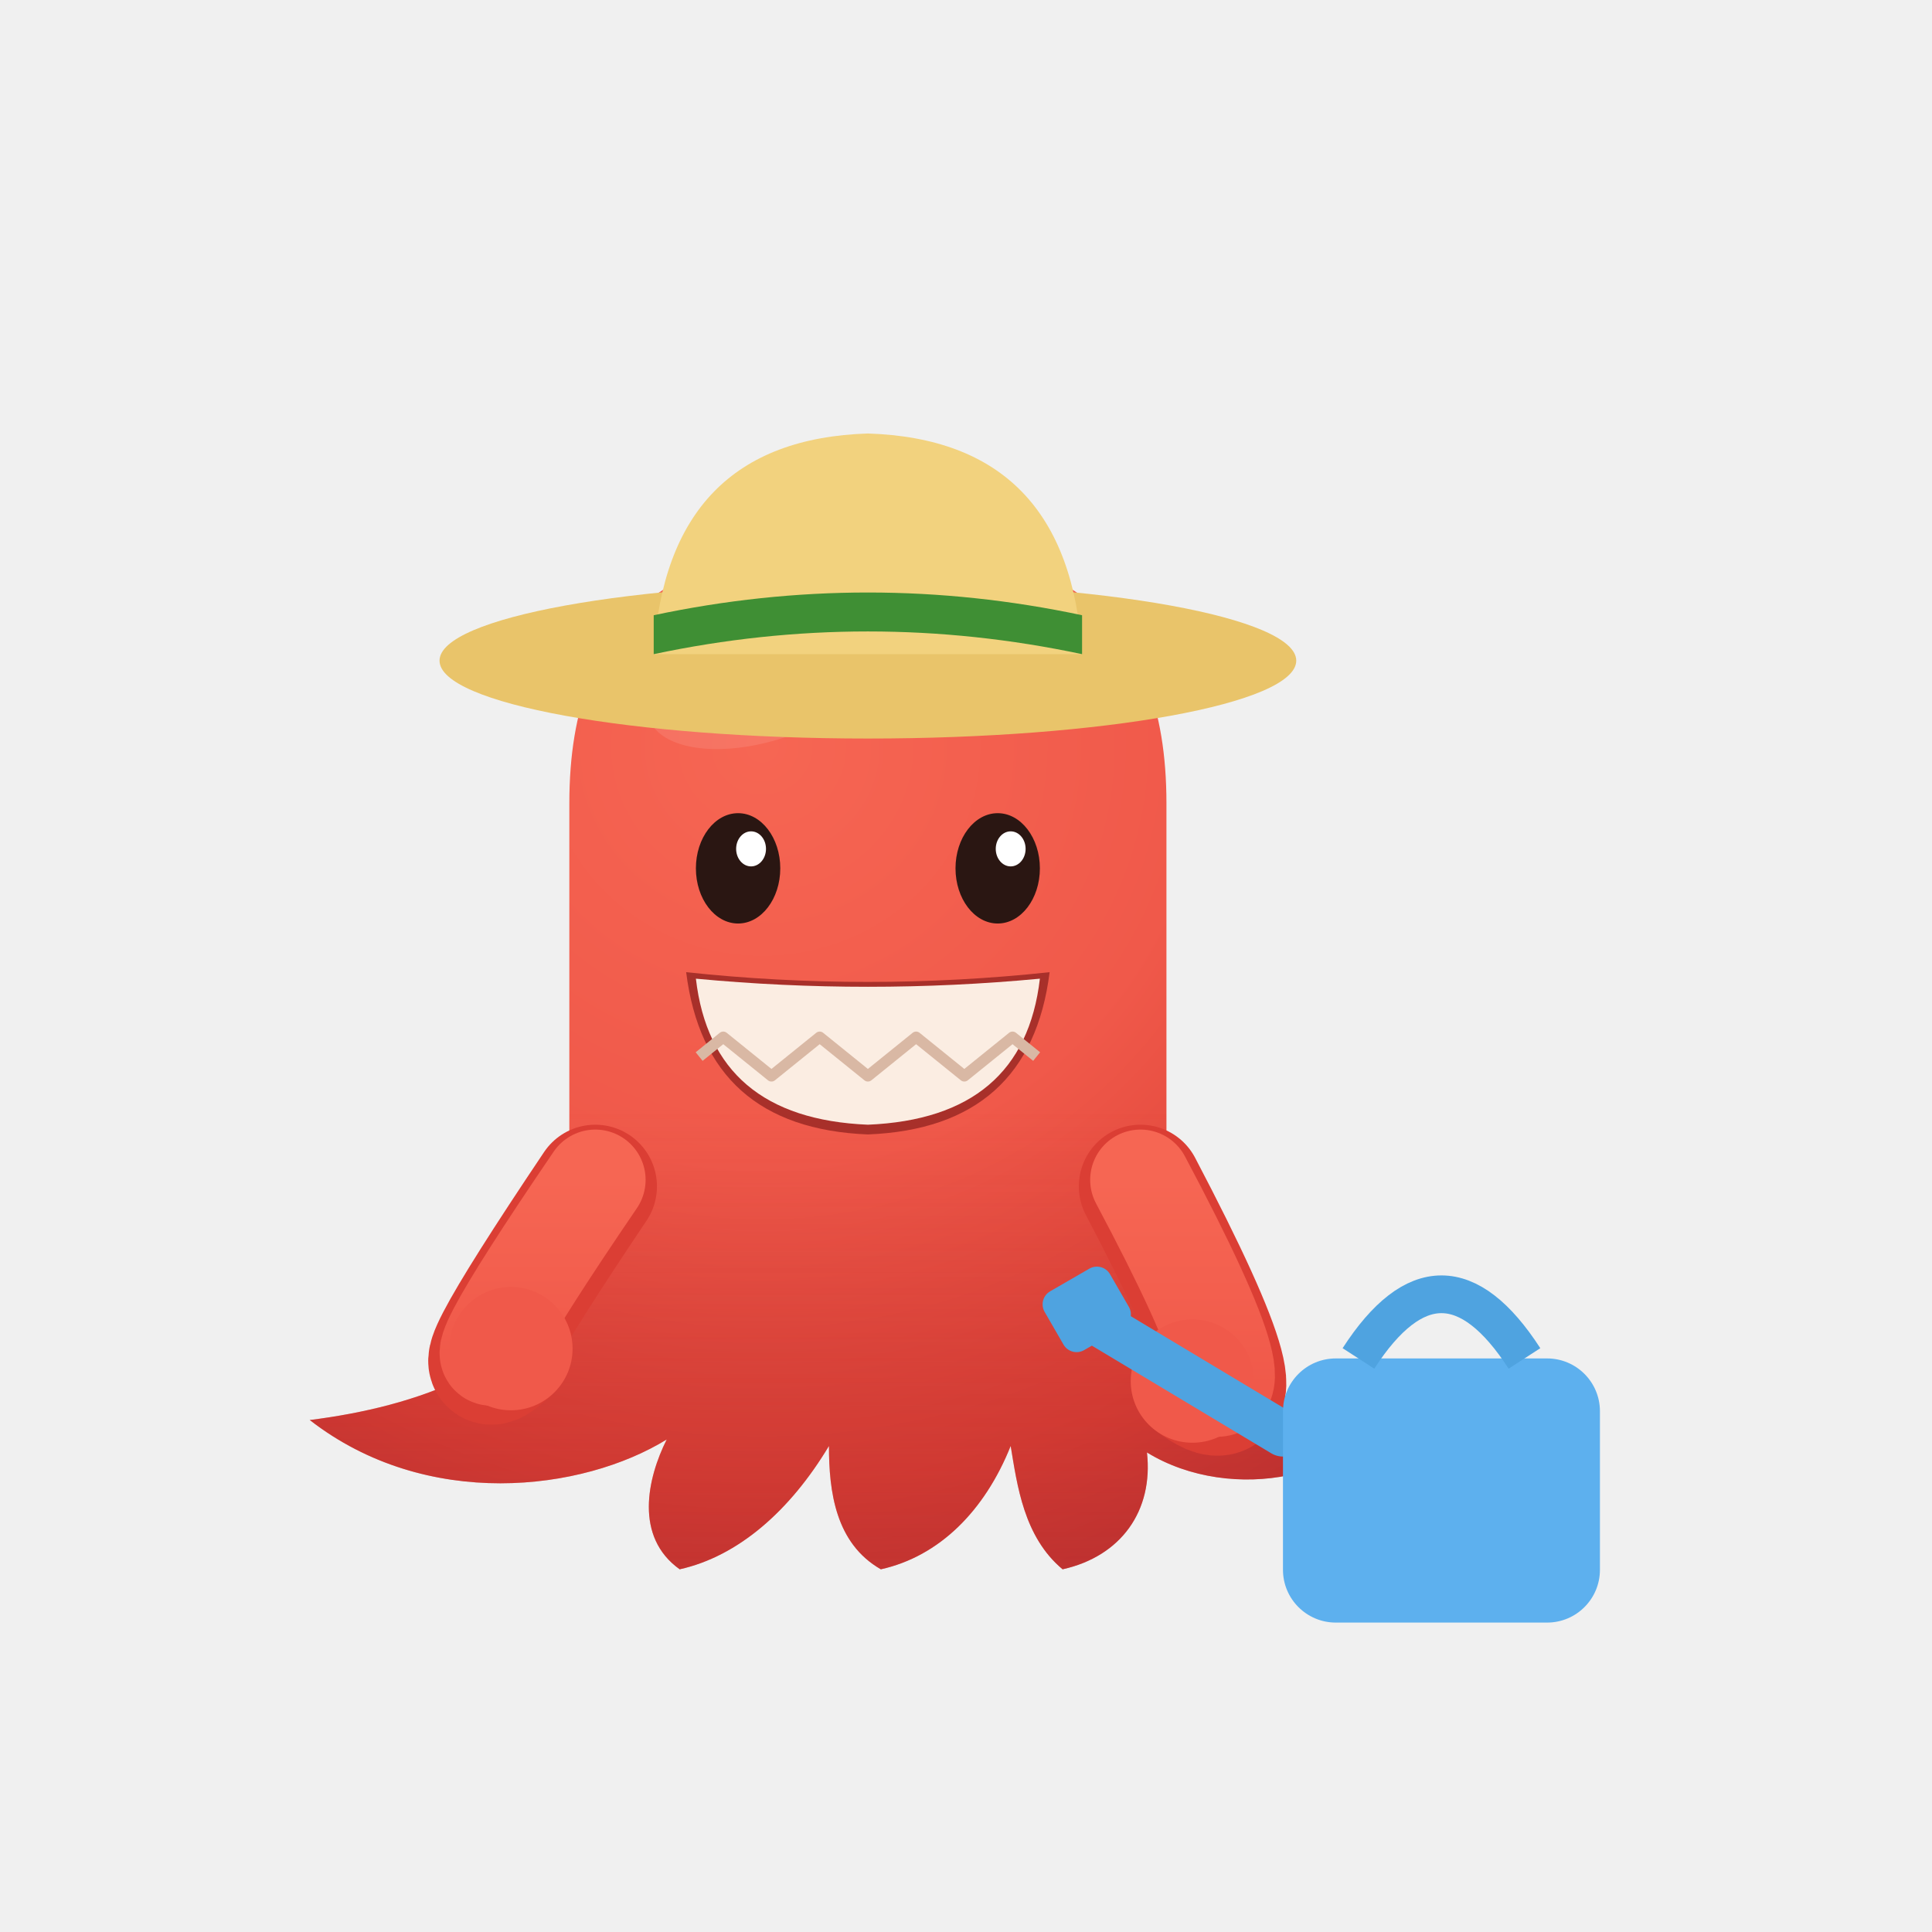
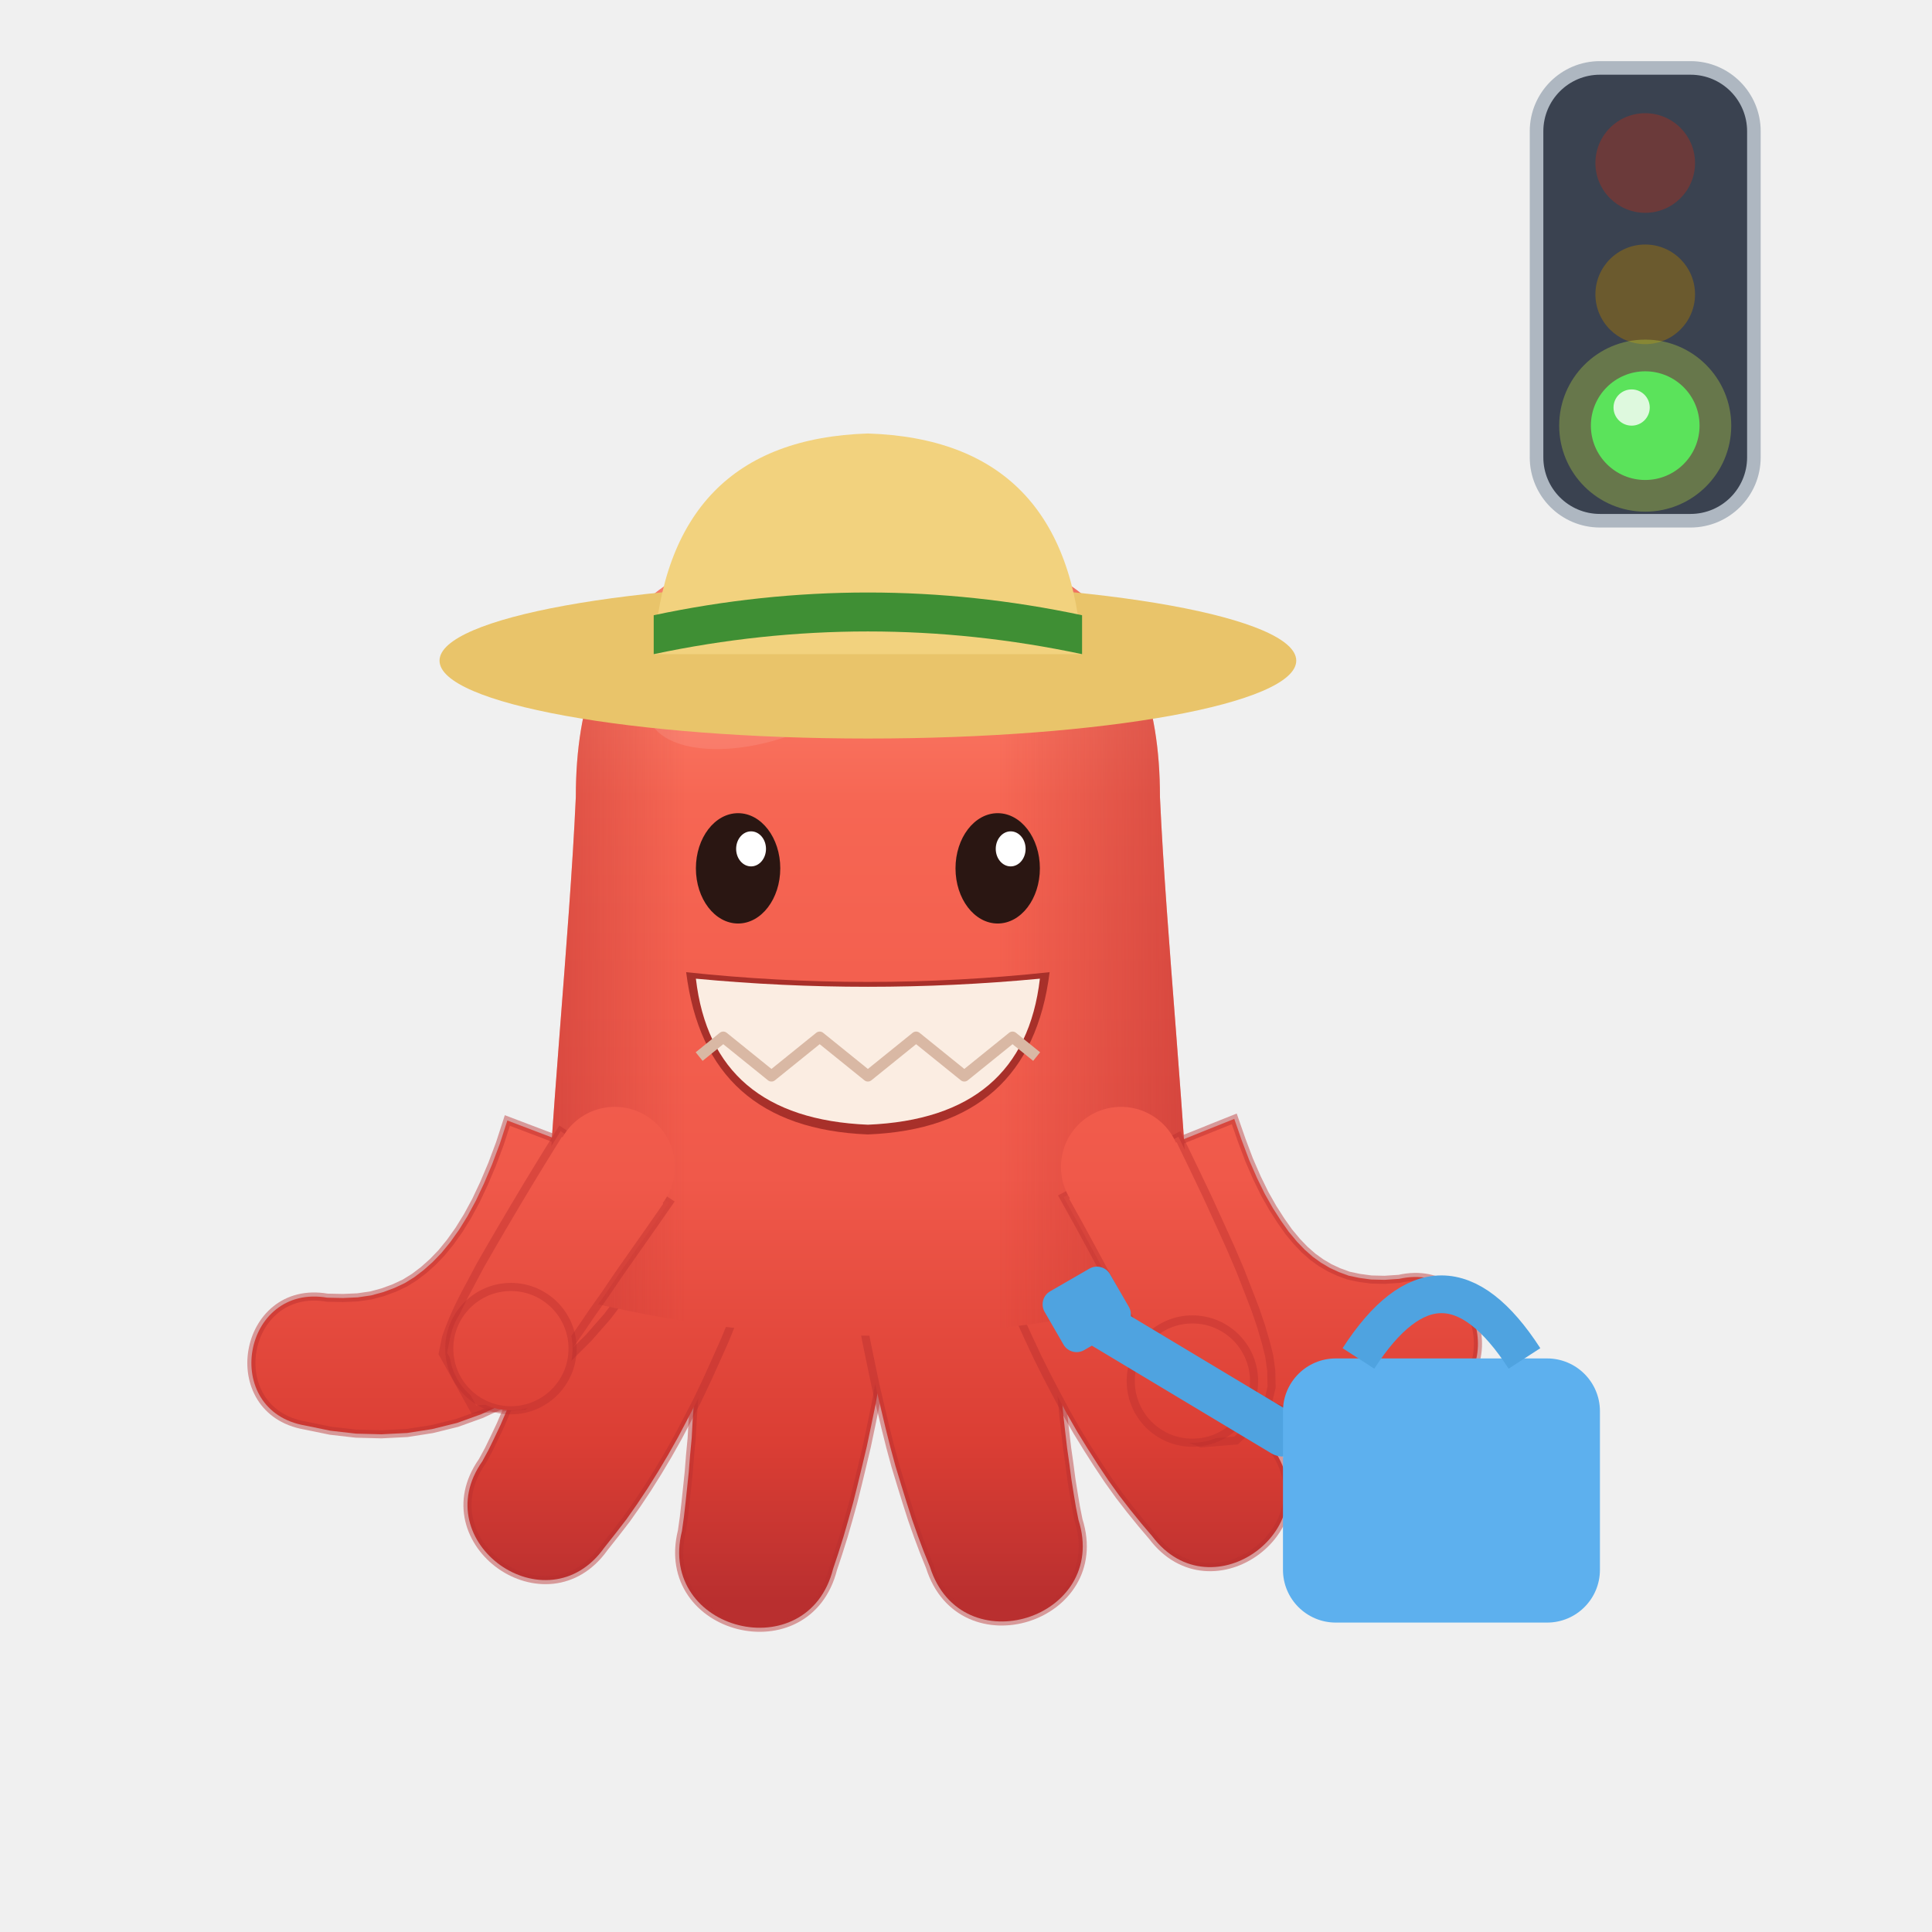
<svg xmlns="http://www.w3.org/2000/svg" viewBox="0 0 512 512" width="512" height="512">
  <defs>
-     <radialGradient id="bodyGrad" cx="0.42" cy="0.2" r="0.9">
-       <stop offset="0" stop-color="#F66653" />
-       <stop offset="0.45" stop-color="#F0594A" />
-       <stop offset="0.8" stop-color="#DB3E34" />
+     <linearGradient id="octoGrad" gradientUnits="userSpaceOnUse" x1="0" y1="-160" x2="0" y2="168">
+       <stop offset="0" stop-color="#FF8C76" />
+       <stop offset="0.25" stop-color="#F66653" />
+       <stop offset="0.6" stop-color="#F0594A" />
+       <stop offset="0.85" stop-color="#DB3E34" />
      <stop offset="1" stop-color="#B92F2F" />
-     </radialGradient>
-     <linearGradient id="hemShade" x1="0" y1="0" x2="0" y2="1">
-       <stop offset="0.55" stop-color="#B92F2F" stop-opacity="0" />
-       <stop offset="1" stop-color="#B92F2F" stop-opacity=".45" />
    </linearGradient>
-     <linearGradient id="armGrad" x1="0" y1="0" x2="0" y2="1">
-       <stop offset="0" stop-color="#F66653" />
-       <stop offset="1" stop-color="#F0594A" />
+     <linearGradient id="sideShade" x1="0" y1="0" x2="1" y2="0">
+       <stop offset="0" stop-color="#B92F2F" stop-opacity=".45" />
+       <stop offset="0.22" stop-color="#B92F2F" stop-opacity="0" />
+       <stop offset="0.7" stop-color="#B92F2F" stop-opacity="0" />
+       <stop offset="1" stop-color="#B92F2F" stop-opacity=".5" />
    </linearGradient>
  </defs>
  <g transform="translate(230 280) rotate(0) scale(0.86 0.86)">
-     <path d="M -92 64   L -92 -78 C -92 -138 -58 -158 0 -158 C 58 -158 92 -138 92 -78 L 92 64   C 98 96 128 112 160 106 C 152 130 112 138 86 122   C 88 140 78 154 60 158 C 48 148 46 132 44 120   C 36 140 22 154 4 158 C -10 150 -12 134 -12 120   C -24 140 -40 154 -58 158 C -72 148 -68 130 -62 118   C -88 134 -136 140 -172 112 C -140 108 -102 96 -92 64 Z" fill="url(#bodyGrad)" />
-     <path d="M -92 64   L -92 -78 C -92 -138 -58 -158 0 -158 C 58 -158 92 -138 92 -78 L 92 64   C 98 96 128 112 160 106 C 152 130 112 138 86 122   C 88 140 78 154 60 158 C 48 148 46 132 44 120   C 36 140 22 154 4 158 C -10 150 -12 134 -12 120   C -24 140 -40 154 -58 158 C -72 148 -68 130 -62 118   C -88 134 -136 140 -172 112 C -140 108 -102 96 -92 64 Z" fill="url(#hemShade)" />
+     <path d="M -52.0 38.2 L -52.0 46.0 L -52.0 53.5 L -52.1 60.8 L -52.2 67.9 L -52.3 74.9 L -52.5 81.6 L -52.7 88.1 L -53.0 94.4 L -53.3 100.5 L -53.6 106.4 L -54.0 112.1 L -54.3 117.6 L -54.8 122.9 L -55.2 128.0 L -55.7 132.8 L -56.2 137.5 L -56.7 141.9 L -57.3 146.2 C -65.0 177.1 -18.5 188.8 -10.7 157.8 L -9.1 153.0 L -7.5 147.9 L -6.0 142.7 L -4.5 137.3 L -3.1 131.7 L -1.7 125.9 L -0.3 120.0 L 1.0 113.8 L 2.3 107.5 L 3.5 100.9 L 4.7 94.2 L 5.9 87.3 L 7.0 80.2 L 8.0 72.9 L 9.1 65.4 L 10.1 57.7 L 11.0 49.8 L 12.0 41.8 Z" fill="url(#octoGrad)" stroke="#B92F2F" stroke-width="2.5" stroke-opacity=".45" />
+     <path d="M -7.9 42.7 L -6.7 50.7 L -5.6 58.6 L -4.3 66.3 L -3.1 73.7 L -1.8 81.0 L -0.4 88.1 L 1.0 94.9 L 2.4 101.6 L 3.9 108.0 L 5.4 114.3 L 6.9 120.3 L 8.5 126.2 L 10.2 131.8 L 11.9 137.3 L 13.6 142.6 L 15.4 147.7 L 17.2 152.5 L 19.1 157.2 C 28.7 187.7 74.5 173.2 64.9 142.8 L 64.1 138.8 L 63.4 134.6 L 62.7 130.2 L 62.1 125.6 L 61.4 120.7 L 60.8 115.6 L 60.2 110.3 L 59.7 104.7 L 59.1 99.0 L 58.6 93.0 L 58.2 86.8 L 57.7 80.4 L 57.4 73.8 L 57.0 66.9 L 56.7 59.8 L 56.4 52.6 L 56.1 45.1 L 55.9 37.3 Z" fill="url(#octoGrad)" stroke="#B92F2F" stroke-width="2.5" stroke-opacity=".45" />
+     <path d="M -88.0 28.1 L -89.5 35.3 L -91.0 42.3 L -92.5 49.1 L -94.1 55.6 L -95.7 62.0 L -97.4 68.1 L -99.1 74.0 L -100.7 79.7 L -102.5 85.2 L -104.2 90.5 L -106.0 95.5 L -107.8 100.3 L -109.6 105.0 L -111.4 109.3 L -113.2 113.5 L -115.1 117.5 L -116.9 121.2 L -118.8 124.7 C -136.4 149.7 -98.9 176.3 -81.2 151.3 L -77.8 147.0 L -74.4 142.6 L -71.1 137.9 L -67.9 133.1 L -64.7 128.0 L -61.6 122.8 L -58.5 117.3 L -55.5 111.6 L -52.5 105.8 L -49.6 99.7 L -46.8 93.5 L -43.9 87.0 L -41.2 80.3 L -38.5 73.4 L -35.8 66.4 L -33.2 59.1 L -30.6 51.6 L -28.0 43.9 Z" fill="url(#octoGrad)" stroke="#B92F2F" stroke-width="2.5" stroke-opacity=".45" />
+     <path d="M 32.3 45.0 L 35.1 52.4 L 37.9 59.6 L 40.7 66.7 L 43.6 73.5 L 46.5 80.1 L 49.4 86.5 L 52.3 92.7 L 55.3 98.7 L 58.4 104.6 L 61.4 110.2 L 64.5 115.6 L 67.7 120.8 L 70.9 125.8 L 74.1 130.6 L 77.4 135.2 L 80.8 139.6 L 84.2 143.8 L 87.6 147.8 C 106.0 172.3 142.8 144.7 124.4 120.2 L 122.5 116.9 L 120.7 113.3 L 118.8 109.6 L 116.9 105.6 L 115.1 101.4 L 113.2 97.0 L 111.3 92.4 L 109.5 87.5 L 107.6 82.4 L 105.8 77.2 L 104.0 71.6 L 102.2 65.9 L 100.4 60.0 L 98.6 53.8 L 96.8 47.4 L 95.1 40.8 L 93.4 34.0 L 91.7 27.0 Z" fill="url(#octoGrad)" stroke="#B92F2F" stroke-width="2.5" stroke-opacity=".45" />
+     <path d="M -111.1 19.7 L -113.4 26.8 L -115.8 33.2 L -118.3 39.1 L -120.8 44.4 L -123.4 49.2 L -126.0 53.4 L -128.7 57.2 L -131.4 60.5 L -134.1 63.3 L -136.9 65.8 L -139.8 68.0 L -142.7 69.8 L -145.9 71.3 L -149.4 72.6 L -153.1 73.6 L -157.2 74.2 L -161.7 74.4 L -166.6 74.3 C -192.8 69.8 -199.6 109.2 -173.4 113.7 L -165.6 115.3 L -157.7 116.2 L -149.9 116.4 L -142.0 116.0 L -134.3 114.8 L -126.6 112.9 L -119.1 110.2 L -111.8 106.8 L -104.9 102.7 L -98.2 97.9 L -91.9 92.5 L -86.0 86.6 L -80.3 80.1 L -75.0 73.1 L -70.1 65.6 L -65.4 57.6 L -61.0 49.2 L -56.9 40.3 Z" fill="url(#octoGrad)" stroke="#B92F2F" stroke-width="2.5" stroke-opacity=".45" />
+     <path d="M 59.1 40.8 L 63.2 49.2 L 67.6 57.2 L 72.2 64.7 L 77.1 71.8 L 82.3 78.4 L 87.8 84.5 L 93.7 90.1 L 99.9 95.1 L 106.4 99.5 L 113.2 103.3 L 120.2 106.3 L 127.5 108.7 L 135.0 110.3 L 142.5 111.1 L 150.0 111.2 L 157.5 110.6 L 165.0 109.4 L 172.3 107.5 C 198.3 101.8 189.6 62.7 163.7 68.5 L 159.2 68.8 L 155.1 68.7 L 151.4 68.2 L 148.1 67.5 L 145.1 66.4 L 142.3 65.1 L 139.6 63.5 L 137.1 61.7 L 134.6 59.5 L 132.2 57.0 L 129.7 54.0 L 127.3 50.6 L 124.8 46.7 L 122.3 42.3 L 119.9 37.4 L 117.5 31.9 L 115.2 25.8 L 112.9 19.2 Z" fill="url(#octoGrad)" stroke="#B92F2F" stroke-width="2.5" stroke-opacity=".45" />
+     <path d="M -100 72 C -98 20 -92 -36 -90 -80 C -90 -140 -56 -160 0 -160   C 56 -160 90 -140 90 -80 C 92 -36 98 20 100 72 Q 0 100 -100 72 Z" fill="url(#octoGrad)" />
+     <path d="M -100 72 C -98 20 -92 -36 -90 -80 C -90 -140 -56 -160 0 -160   C 56 -160 90 -140 90 -80 C 92 -36 98 20 100 72 Q 0 100 -100 72 Z" fill="url(#sideShade)" />
    <ellipse cx="-30" cy="-118" rx="40" ry="20" fill="#fff" opacity=".10" transform="rotate(-20 -30 -118)" />
    <ellipse cx="-40" cy="-58" rx="13" ry="17" fill="#2A1612" />
    <ellipse cx="-36" cy="-64" rx="4.6" ry="5.4" fill="#FFFFFF" />
    <ellipse cx="40" cy="-58" rx="13" ry="17" fill="#2A1612" />
    <ellipse cx="44" cy="-64" rx="4.6" ry="5.4" fill="#FFFFFF" />
    <path d="M -56 -26 Q 0 -20 56 -26 Q 50 22 0 24 Q -50 22 -56 -26 Z" fill="#A8302A" />
    <path d="M -53 -24 Q 0 -19 53 -24 Q 48 19 0 21 Q -48 19 -53 -24 Z" fill="#FBEDE2" />
    <path d="M -52 0 L -44.571 -6 L -37.143 0 L -29.714 6 L -22.286 0 L -14.857 -6 L -7.429 0 L 0 6 L 7.429 0 L 14.857 -6 L 22.286 0 L 29.714 6 L 37.143 0 L 44.571 -6 L 52 0" fill="none" stroke="#D9B8A4" stroke-width="3.4" stroke-linejoin="round" />
    <ellipse cx="0" cy="-122" rx="132" ry="24" fill="#E9C46A" />
    <path d="M -66 -124 Q -62 -190 0 -192 Q 62 -190 66 -124 Z" fill="#F2D27E" />
    <path d="M -66 -136 Q 0 -150 66 -136 L 66 -124 Q 0 -138 -66 -124 Z" fill="#3F8F34" />
-     <path d="M -84 40 Q -131 110 -110 90" fill="none" stroke="#DB3E34" stroke-width="38" stroke-linecap="round" />
-     <path d="M -84 38 Q -131 107 -110 88" fill="none" stroke="url(#armGrad)" stroke-width="31" stroke-linecap="round" />
-     <circle cx="-110" cy="90" r="19" fill="#F0594A" />
-     <path d="M 84 40 Q 126 120 100 100" fill="none" stroke="#DB3E34" stroke-width="38" stroke-linecap="round" />
-     <path d="M 84 38 Q 126 117 100 98" fill="none" stroke="url(#armGrad)" stroke-width="31" stroke-linecap="round" />
-     <circle cx="100" cy="100" r="19" fill="#F0594A" />
+     <path d="M -94.7 23.0 L -99.9 31.4 L -104.6 39.1 L -108.9 46.3 L -112.8 52.9 L -116.3 58.9 L -119.4 64.3 L -122.0 69.2 L -124.3 73.5 L -126.2 77.3 L -127.7 80.6 L -128.9 83.6 L -130.0 86.6 L -131.0 91.5 L -121.4 108.8 L -106.0 107.6 L -102.8 104.9 L -100.8 102.6 L -98.9 100.0 C -85.5 85.2 -107.8 65.1 -121.1 80.0 L -122.8 81.3 L -123.5 81.7 L -122.3 80.4 L -107.9 79.5 L -98.5 95.9 L -98.9 98.7 L -98.5 98.5 L -97.4 97.0 L -95.8 94.7 L -93.7 91.7 L -91.2 88.0 L -88.2 83.7 L -84.8 78.7 L -80.9 73.2 L -76.7 67.0 L -72.0 60.3 L -66.8 52.9 L -61.3 45.0 Z" fill="url(#octoGrad)" stroke="#B92F2F" stroke-width="2.5" stroke-opacity=".4" />
+     <circle cx="-78" cy="34" r="18.5" fill="url(#octoGrad)" />
+     <circle cx="-110" cy="90" r="19" fill="url(#octoGrad)" stroke="#B92F2F" stroke-width="2.5" stroke-opacity=".4" />
+     <path d="M 60.3 43.3 L 65.3 52.3 L 69.8 60.6 L 73.9 68.2 L 77.6 75.1 L 80.9 81.4 L 83.7 87.0 L 86.0 91.8 L 87.9 95.8 L 89.4 99.0 L 90.4 101.3 L 90.9 102.2 L 91.1 101.2 L 92.5 96.4 L 100.2 89.0 L 108.9 88.2 L 111.6 89.4 L 111.4 89.6 L 109.8 88.7 C 94.8 75.6 75.1 98.2 90.2 111.3 L 93.3 114.2 L 97.0 116.9 L 102.7 119.2 L 113.5 118.3 L 122.6 109.5 L 124.4 101.9 L 124.3 96.8 L 123.7 92.4 L 122.6 88.0 L 121.2 83.2 L 119.4 77.9 L 117.2 72.2 L 114.7 65.8 L 111.7 58.8 L 108.3 51.3 L 104.5 43.0 L 100.3 34.2 L 95.7 24.7 Z" fill="url(#octoGrad)" stroke="#B92F2F" stroke-width="2.5" stroke-opacity=".4" />
+     <circle cx="78" cy="34" r="18.5" fill="url(#octoGrad)" />
+     <circle cx="100" cy="100" r="19" fill="url(#octoGrad)" stroke="#B92F2F" stroke-width="2.5" stroke-opacity=".4" />
  </g>
  <g transform="rotate(0 380 400)">
    <path d="M 340 380 L 290 350" stroke="#4FA3E0" stroke-width="12" stroke-linecap="round" />
    <rect x="278" y="338" width="20" height="18" rx="4" fill="#4FA3E0" transform="rotate(-30 288 347)" />
    <rect x="340" y="360" width="84" height="70" rx="14" fill="#5DB0EE" />
    <path d="M 360 360 Q 382 326 404 360" stroke="#4FA3E0" stroke-width="10" fill="none" />
  </g>
+   <g transform="translate(436 78) scale(1.2)">
+     <rect x="-24" y="-50" width="48" height="100" rx="14" fill="#3A4250" stroke="#AEB7C1" stroke-width="3" />
+     <circle cx="0" cy="-29" r="11" fill="#6B3A3A" />
+     <circle cx="0" cy="0" r="11" fill="#6B5A2E" />
+     <circle cx="0" cy="29" r="19" fill="#B9DA43" opacity=".35" />
+     <circle cx="0" cy="29" r="12" fill="#5BE35B" />
+     <circle cx="-3" cy="25" r="4" fill="#fff" opacity=".8" />
+   </g>
</svg>
